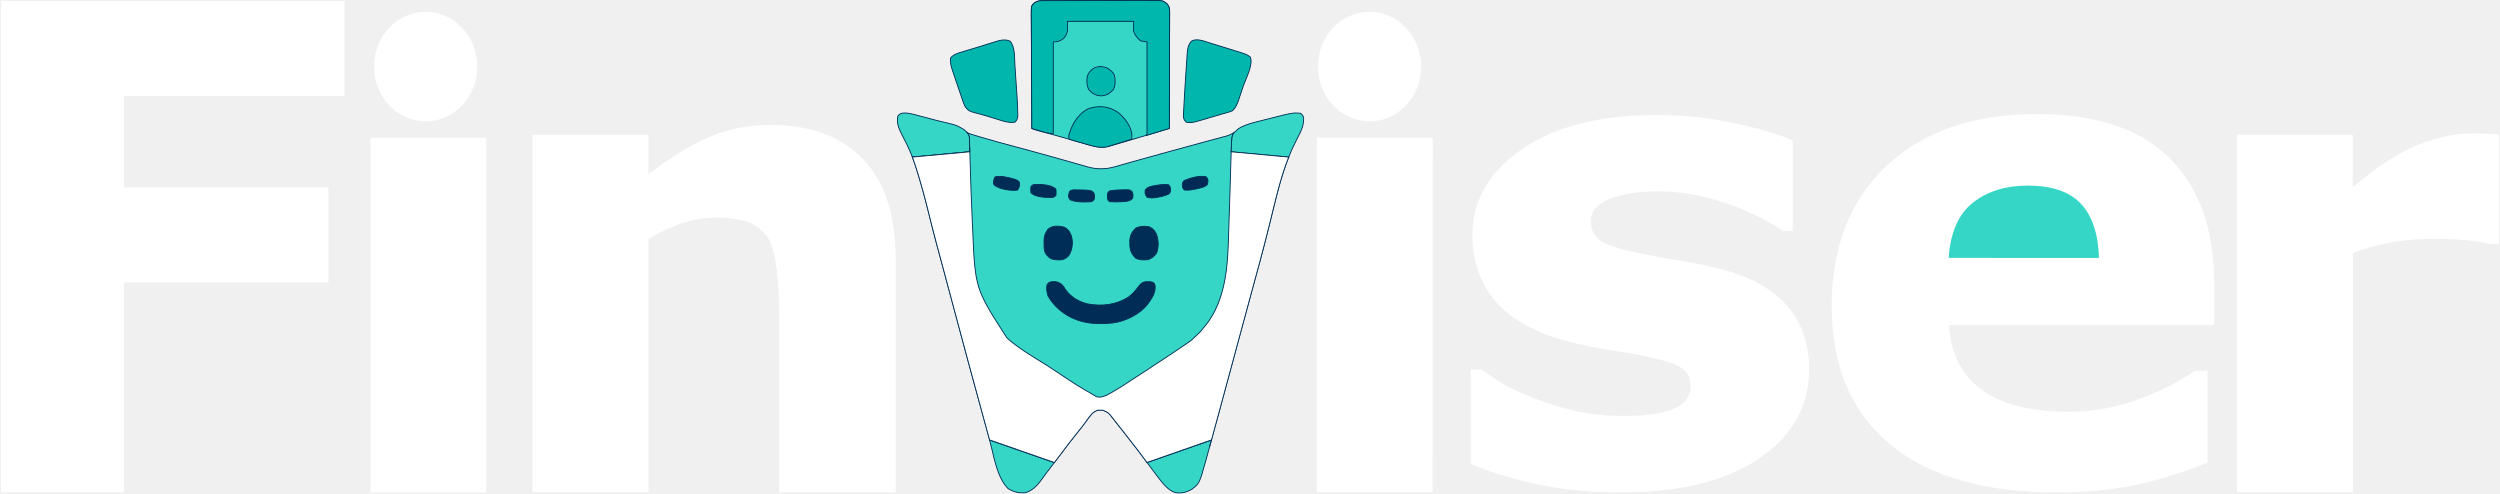
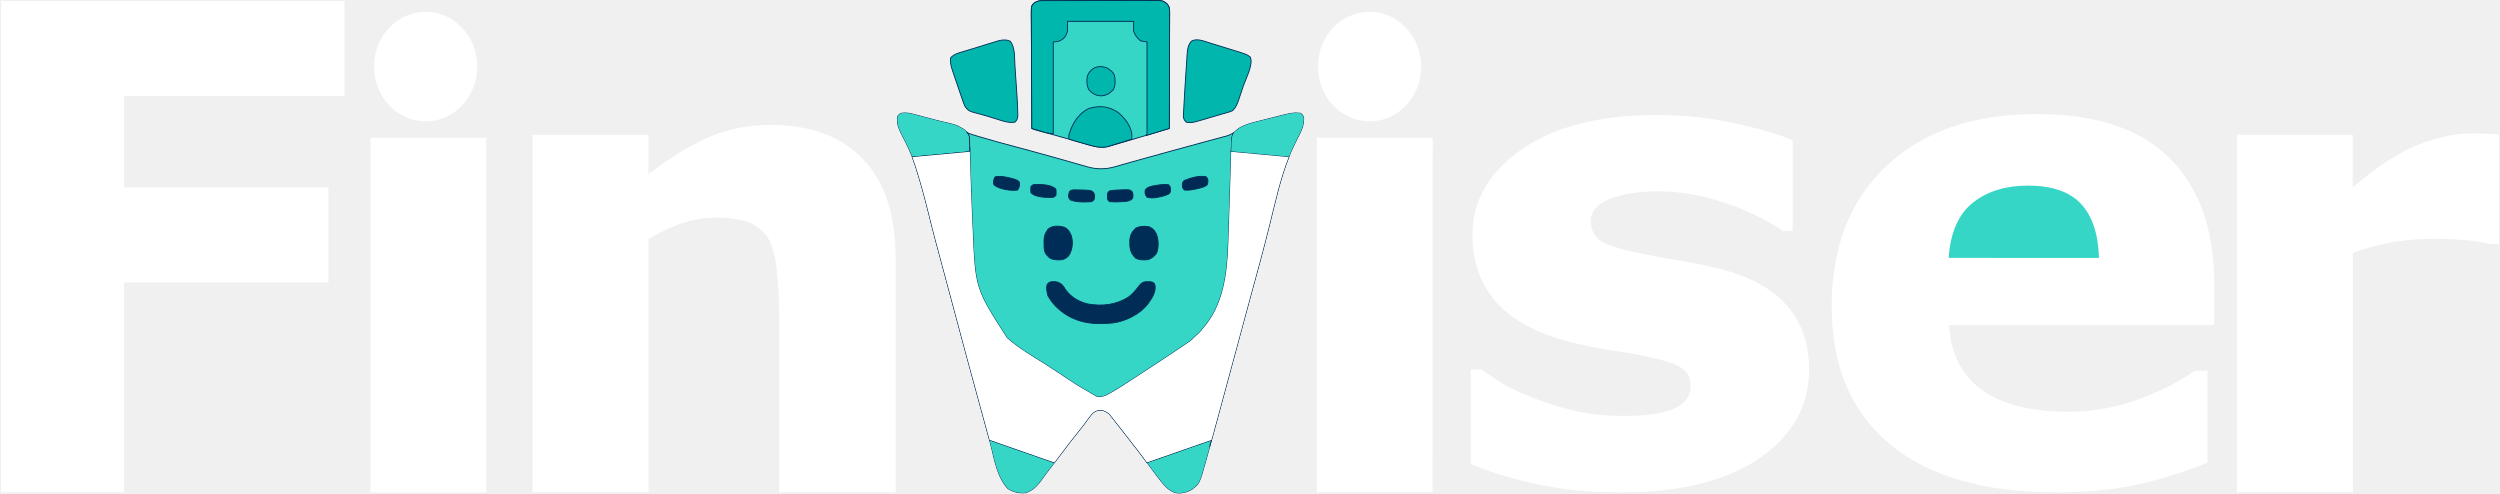
<svg xmlns="http://www.w3.org/2000/svg" role="img" aria-label="Finwiser" width="324.517mm" height="64.044mm" viewBox="0 0 324.517 64.044" version="1.1" id="svg1" xml:space="preserve">
  <g id="layer1" transform="translate(-44.70507,-20.58306)">
    <path style="font-weight:bold;font-size:85.121px;line-height:1.6;-inkscape-font-specification:'sans-serif Bold';text-align:center;text-anchor:middle;fill:#ffffff;fill-opacity:1;stroke:none" d="m 369.09,52.25 h -1.34 q -0.96,-0.33 -3.09,-0.5 -2.13,-0.17 -3.55,-0.17 -3.22,0 -5.68,0.41 -2.47,0.41 -5.31,1.41 V 84.49 H 335.07 V 38.07 h 15.04 v 6.82 q 4.97,-4.22 8.65,-5.58 3.68,-1.41 6.77,-1.41 0.79,0 1.8,0.04 1,0.04 1.76,0.12 z" id="logor" />
    <g id="logoe" transform="translate(-19.99447,-9.152622)" style="stroke:none;stroke-opacity:1">
      <path style="font-weight:bold;font-size:85.121px;line-height:1.6;-inkscape-font-specification:'sans-serif Bold';text-align:center;text-anchor:middle;fill:#ffffff;fill-opacity:1;stroke:none" d="m 352.12,71.94 h -34.43 q 0.33,5.46 4.18,8.35 3.89,2.89 11.41,2.89 4.76,0 9.23,-1.69 4.47,-1.69 7.06,-3.64 h 1.67 v 11.95 q -5.1,2.03 -9.61,2.94 -4.51,0.91 -9.99,0.91 -14.12,0 -21.65,-6.28 -7.52,-6.28 -7.52,-17.9 0,-11.49 7.1,-18.19 7.15,-6.74 19.56,-6.74 11.45,0 17.22,5.75 5.77,5.7 5.77,16.45 z" id="path8" />
      <path style="font-weight:bold;font-size:85.121px;line-height:1.6;-inkscape-font-specification:'sans-serif Bold';text-align:center;text-anchor:middle;fill:#35d6c6;fill-opacity:1;stroke:none" d="m 337.16,63.22 q -0.13,-4.67 -2.34,-7.03 -2.21,-2.36 -6.89,-2.36 -4.35,0 -7.15,2.23 -2.8,2.23 -3.13,7.15 z" id="path9" />
    </g>
    <path style="font-weight:bold;font-size:85.121px;line-height:1.6;-inkscape-font-specification:'sans-serif Bold';text-align:center;text-anchor:middle;fill:#ffffff;fill-opacity:1;stroke:none" d="m 279.54,68.5 q 0,7.19 -6.52,11.62 -6.52,4.38 -17.84,4.38 -6.27,0 -11.37,-1.16 -5.1,-1.16 -8.19,-2.56 v -12.24 h 1.38 q 1.13,0.79 2.59,1.74 1.5,0.91 4.22,1.98 2.34,0.95 5.31,1.65 2.97,0.66 6.35,0.66 4.43,0 6.56,-0.95 2.13,-0.99 2.13,-2.89 0,-1.69 -1.25,-2.44 -1.25,-0.79 -4.76,-1.49 -1.67,-0.37 -4.55,-0.79 -2.84,-0.45 -5.18,-1.07 -6.39,-1.65 -9.49,-5.13 -3.09,-3.51 -3.09,-8.72 0,-6.7 6.39,-11.12 6.44,-4.46 17.55,-4.46 5.27,0 10.07,1.07 4.85,1.03 7.56,2.23 V 50.55 h -1.3 q -3.34,-2.27 -7.65,-3.68 -4.26,-1.45 -8.65,-1.45 -3.64,0 -6.14,0.99 -2.47,0.99 -2.47,2.81 0,1.65 1.13,2.52 1.13,0.87 5.31,1.74 2.3,0.45 4.93,0.91 2.67,0.41 5.35,1.07 5.93,1.53 8.78,4.84 2.84,3.27 2.84,8.19 z" id="logos" />
    <path style="font-weight:bold;font-size:85.121px;line-height:1.6;-inkscape-font-specification:'sans-serif Bold';text-align:center;text-anchor:middle;fill:#ffffff;fill-opacity:1;stroke:none" d="M 160.97,84.49 H 145.85 V 61.47 q 0,-2.81 -0.29,-5.58 -0.29,-2.81 -1,-4.13 -0.84,-1.53 -2.47,-2.23 -1.59,-0.7 -4.47,-0.7 -2.05,0 -4.18,0.66 -2.09,0.66 -4.55,2.11 V 84.49 H 113.84 V 38.07 h 15.04 v 5.13 q 4.01,-3.1 7.69,-4.75 3.72,-1.65 8.23,-1.65 7.61,0 11.87,4.38 4.3,4.38 4.3,13.1 z" id="logon" />
    <path style="font-weight:bold;font-size:85.121px;line-height:1.6;-inkscape-font-specification:'sans-serif Bold';text-align:center;text-anchor:middle;fill:#ffffff;fill-opacity:1;stroke:none" d="M 89.42,33.05 H 60.8 V 44.92 H 87.33 V 57.25 H 60.8 V 84.49 H 44.84 v -63.77 h 44.58 z" id="logof" />
    <g id="logomasscot" transform="matrix(0.115886,0,0,0.115886,128.2338,-5.620602)" style="mix-blend-mode:normal;stroke:#002d56;stroke-width:1.001;stroke-dasharray:none;stroke-opacity:1">
-       <path id="lefthand" d="M -2.32,34.23 C 0.1,39.1 2.25,43.99 4.18,49 h 0.57 l 63.71,-5.89 -0.03,-4.81 -0.13,-5.32 0,-0.05 L 68,26 66.59,22.96 c -0.04,-0.07 -0.09,-0.13 -0.13,-0.2 l -0.9,-1.22 C 65.34,21.37 64.6,20.54 64.38,20.34 64.2,20.14 63.32,19.41 63.18,19.26 62.28,18.53 61.99,18.05 60.76,17.5 L 59.46,16.76 58.12,16 C 57.49,15.63 56.86,15.28 56.22,14.96 L 54.66,14.22 54.02,13.96 C 52.46,13.31 50.89,12.8 49.24,12.35 48.3,12.1 47.35,11.86 46.36,11.64 41.54,10.59 36.77,9.44 32.01,8.18 30.34,7.74 28.66,7.29 26.99,6.85 24.41,6.17 21.83,5.5 19.25,4.81 16.65,4.11 14.05,3.42 11.44,2.73 L 8.95,2.08 C 5.98,1.27 3.04,0.52 0,0 -1.42,-0.13 -2.73,-0.29 -3.96,-0.35 l -3.34,0.22 c -0.27,0.06 -0.54,0.13 -0.8,0.22 -0.07,0.02 -0.14,0.05 -0.21,0.07 -0.29,0.11 -0.57,0.22 -0.85,0.37 -0.02,0.01 -0.03,0.02 -0.05,0.03 -0.27,0.15 -0.54,0.31 -0.81,0.5 -0.05,0.03 -0.1,0.07 -0.14,0.1 -0.25,0.19 -0.51,0.4 -0.76,0.64 -0.32,0.3 -0.63,0.63 -0.94,1.01 -0.02,0.02 -0.04,0.04 -0.06,0.06 l -0.11,0.18 c -0.12,0.55 -0.18,1.08 -0.26,1.62 -0.06,0.38 -0.15,0.77 -0.18,1.15 -0.05,0.51 -0.04,1 -0.05,1.5 -0.01,0.4 -0.05,0.81 -0.04,1.2 0.01,0.36 0.07,0.72 0.1,1.08 0.04,0.51 0.06,1.02 0.14,1.53 0.05,0.35 0.14,0.68 0.21,1.02 0.1,0.5 0.18,1.01 0.31,1.51 0,0.01 0.01,0.02 0.01,0.04 0.42,1.65 1,3.28 1.69,4.9 0.7,1.66 1.5,3.31 2.36,5 1.54,2.93 3.04,5.86 4.51,8.83 z" transform="translate(297,353)" style="fill:#35d6c6;fill-opacity:1;stroke:#002d56;stroke-width:1.001;stroke-dasharray:none;stroke-opacity:1" />
-       <path id="leftleg" d="M 163.23,391.2 90.69,365.86 c 4.3,15.6 7.01,36.16 16.87,49.95 0.21,0.29 0.43,0.58 0.65,0.87 0.99,1.32 2.03,2.59 3.17,3.76 1.57,0.94 3.11,1.73 4.64,2.39 0.41,0.18 0.82,0.32 1.23,0.48 0.33,0.13 0.67,0.27 1,0.38 0.46,0.16 0.93,0.28 1.39,0.42 0.3,0.09 0.6,0.18 0.9,0.26 l 0.38,0.08 c 0.85,0.2 1.71,0.36 2.59,0.48 l 0.88,0.09 c 0.62,0.06 1.25,0.09 1.88,0.12 1.52,0.06 3.07,0.04 4.73,-0.13 3.73,-1.24 6.77,-3.03 9.45,-5.23 0.63,-0.52 1.21,-1.08 1.81,-1.64 0.38,-0.36 0.78,-0.71 1.15,-1.09 0.3,-0.31 0.58,-0.65 0.88,-0.98 1.74,-1.91 3.38,-3.97 5.01,-6.26 0.54,-0.76 1.08,-1.52 1.62,-2.27 l 1.89,-2.58 2.38,-3.16 c 0.84,-1.11 1.69,-2.21 2.53,-3.32 1.85,-2.41 3.66,-4.85 5.51,-7.27 z" transform="translate(297,353)" style="fill:#35d6c6;fill-opacity:1;stroke:#002d56;stroke-width:1.001;stroke-dasharray:none;stroke-opacity:1" />
-       <path id="rightleg" d="m 337.19,373.37 c 0.67,-2.49 1.35,-4.97 2.03,-7.46 l -72.22,25.23 c 3.54,4.81 7.08,9.63 10.73,14.36 l 1.84,2.38 c 1.29,1.68 2.56,3.36 3.87,4.97 0.48,0.6 1.01,1.14 1.51,1.72 1.51,1.77 3.04,3.51 4.76,5.01 0.4,0.35 0.83,0.66 1.25,0.99 0.38,0.3 0.74,0.62 1.14,0.9 0.38,0.27 0.79,0.5 1.18,0.75 0.47,0.3 0.92,0.62 1.41,0.89 0.38,0.21 0.81,0.38 1.21,0.58 0.55,0.27 1.09,0.56 1.67,0.79 0.49,0.19 1,0.36 1.52,0.51 0.13,0.02 0.24,0.04 0.36,0.06 0.4,0.05 0.8,0.08 1.19,0.12 0.15,-3.2e-4 0.3,-0.01 0.43,-0.02 0.24,0.04 0.5,0.08 0.76,0.11 0.18,0.01 0.36,0 0.54,0.01 0.84,0.02 1.67,5.2e-4 2.48,-0.06 0.26,-0.02 0.52,-0.04 0.78,-0.06 0.96,-0.1 1.91,-0.23 2.84,-0.44 0.01,0 0.02,0 0.04,-0.01 0.47,-0.11 0.88,-0.24 1.23,-0.38 0.39,-0.06 0.82,-0.18 1.27,-0.32 0.2,-0.07 0.4,-0.14 0.6,-0.21 0.55,-0.19 1.11,-0.42 1.66,-0.65 1.25,-0.52 2.51,-1.11 3.79,-1.81 2.17,-1.71 3.79,-3 5.13,-4.34 0.2,-0.2 0.39,-0.4 0.57,-0.6 0.12,-0.13 0.25,-0.27 0.37,-0.4 0.41,-0.47 0.79,-0.97 1.15,-1.5 0.09,-0.13 0.18,-0.27 0.26,-0.41 0.32,-0.5 0.63,-1.03 0.93,-1.61 0.04,-0.08 0.08,-0.14 0.12,-0.22 0.12,-0.24 0.25,-0.66 0.37,-0.92 0.77,-1.67 1.54,-3.81 2.39,-6.48 1.22,-3.83 2.54,-8.45 4.52,-15.64 0.49,-1.82 0.98,-3.64 1.48,-5.46 0.95,-3.44 1.89,-6.88 2.82,-10.33 0,-0.01 0.01,-0.02 0.01,-0.03 z" transform="translate(297,353)" style="fill:#35d6c6;fill-opacity:1;stroke:#002d56;stroke-width:1.001;stroke-dasharray:none;stroke-opacity:1" />
+       <path stroke="#35d6c6" stroke-width="1.8" stroke-linejoin="round" paint-order="stroke fill" id="lefthand" d="M -2.32,34.23 C 0.1,39.1 2.25,43.99 4.18,49 h 0.57 l 63.71,-5.89 -0.03,-4.81 -0.13,-5.32 0,-0.05 L 68,26 66.59,22.96 c -0.04,-0.07 -0.09,-0.13 -0.13,-0.2 l -0.9,-1.22 C 65.34,21.37 64.6,20.54 64.38,20.34 64.2,20.14 63.32,19.41 63.18,19.26 62.28,18.53 61.99,18.05 60.76,17.5 L 59.46,16.76 58.12,16 C 57.49,15.63 56.86,15.28 56.22,14.96 L 54.66,14.22 54.02,13.96 C 52.46,13.31 50.89,12.8 49.24,12.35 48.3,12.1 47.35,11.86 46.36,11.64 41.54,10.59 36.77,9.44 32.01,8.18 30.34,7.74 28.66,7.29 26.99,6.85 24.41,6.17 21.83,5.5 19.25,4.81 16.65,4.11 14.05,3.42 11.44,2.73 L 8.95,2.08 C 5.98,1.27 3.04,0.52 0,0 -1.42,-0.13 -2.73,-0.29 -3.96,-0.35 l -3.34,0.22 c -0.27,0.06 -0.54,0.13 -0.8,0.22 -0.07,0.02 -0.14,0.05 -0.21,0.07 -0.29,0.11 -0.57,0.22 -0.85,0.37 -0.02,0.01 -0.03,0.02 -0.05,0.03 -0.27,0.15 -0.54,0.31 -0.81,0.5 -0.05,0.03 -0.1,0.07 -0.14,0.1 -0.25,0.19 -0.51,0.4 -0.76,0.64 -0.32,0.3 -0.63,0.63 -0.94,1.01 -0.02,0.02 -0.04,0.04 -0.06,0.06 l -0.11,0.18 c -0.12,0.55 -0.18,1.08 -0.26,1.62 -0.06,0.38 -0.15,0.77 -0.18,1.15 -0.05,0.51 -0.04,1 -0.05,1.5 -0.01,0.4 -0.05,0.81 -0.04,1.2 0.01,0.36 0.07,0.72 0.1,1.08 0.04,0.51 0.06,1.02 0.14,1.53 0.05,0.35 0.14,0.68 0.21,1.02 0.1,0.5 0.18,1.01 0.31,1.51 0,0.01 0.01,0.02 0.01,0.04 0.42,1.65 1,3.28 1.69,4.9 0.7,1.66 1.5,3.31 2.36,5 1.54,2.93 3.04,5.86 4.51,8.83 z" transform="translate(297,353)" style="fill:#35d6c6;fill-opacity:1;stroke:#002d56;stroke-width:1.001;stroke-dasharray:none;stroke-opacity:1" />
+       <path stroke="#35d6c6" stroke-width="1.8" stroke-linejoin="round" paint-order="stroke fill" id="leftleg" d="M 163.23,391.2 90.69,365.86 c 4.3,15.6 7.01,36.16 16.87,49.95 0.21,0.29 0.43,0.58 0.65,0.87 0.99,1.32 2.03,2.59 3.17,3.76 1.57,0.94 3.11,1.73 4.64,2.39 0.41,0.18 0.82,0.32 1.23,0.48 0.33,0.13 0.67,0.27 1,0.38 0.46,0.16 0.93,0.28 1.39,0.42 0.3,0.09 0.6,0.18 0.9,0.26 l 0.38,0.08 c 0.85,0.2 1.71,0.36 2.59,0.48 l 0.88,0.09 c 0.62,0.06 1.25,0.09 1.88,0.12 1.52,0.06 3.07,0.04 4.73,-0.13 3.73,-1.24 6.77,-3.03 9.45,-5.23 0.63,-0.52 1.21,-1.08 1.81,-1.64 0.38,-0.36 0.78,-0.71 1.15,-1.09 0.3,-0.31 0.58,-0.65 0.88,-0.98 1.74,-1.91 3.38,-3.97 5.01,-6.26 0.54,-0.76 1.08,-1.52 1.62,-2.27 l 1.89,-2.58 2.38,-3.16 c 0.84,-1.11 1.69,-2.21 2.53,-3.32 1.85,-2.41 3.66,-4.85 5.51,-7.27 z" transform="translate(297,353)" style="fill:#35d6c6;fill-opacity:1;stroke:#002d56;stroke-width:1.001;stroke-dasharray:none;stroke-opacity:1" />
+       <path stroke="#35d6c6" stroke-width="1.8" stroke-linejoin="round" paint-order="stroke fill" id="rightleg" d="m 337.19,373.37 c 0.67,-2.49 1.35,-4.97 2.03,-7.46 l -72.22,25.23 c 3.54,4.81 7.08,9.63 10.73,14.36 l 1.84,2.38 c 1.29,1.68 2.56,3.36 3.87,4.97 0.48,0.6 1.01,1.14 1.51,1.72 1.51,1.77 3.04,3.51 4.76,5.01 0.4,0.35 0.83,0.66 1.25,0.99 0.38,0.3 0.74,0.62 1.14,0.9 0.38,0.27 0.79,0.5 1.18,0.75 0.47,0.3 0.92,0.62 1.41,0.89 0.38,0.21 0.81,0.38 1.21,0.58 0.55,0.27 1.09,0.56 1.67,0.79 0.49,0.19 1,0.36 1.52,0.51 0.13,0.02 0.24,0.04 0.36,0.06 0.4,0.05 0.8,0.08 1.19,0.12 0.15,-3.2e-4 0.3,-0.01 0.43,-0.02 0.24,0.04 0.5,0.08 0.76,0.11 0.18,0.01 0.36,0 0.54,0.01 0.84,0.02 1.67,5.2e-4 2.48,-0.06 0.26,-0.02 0.52,-0.04 0.78,-0.06 0.96,-0.1 1.91,-0.23 2.84,-0.44 0.01,0 0.02,0 0.04,-0.01 0.47,-0.11 0.88,-0.24 1.23,-0.38 0.39,-0.06 0.82,-0.18 1.27,-0.32 0.2,-0.07 0.4,-0.14 0.6,-0.21 0.55,-0.19 1.11,-0.42 1.66,-0.65 1.25,-0.52 2.51,-1.11 3.79,-1.81 2.17,-1.71 3.79,-3 5.13,-4.34 0.2,-0.2 0.39,-0.4 0.57,-0.6 0.12,-0.13 0.25,-0.27 0.37,-0.4 0.41,-0.47 0.79,-0.97 1.15,-1.5 0.09,-0.13 0.18,-0.27 0.26,-0.41 0.32,-0.5 0.63,-1.03 0.93,-1.61 0.04,-0.08 0.08,-0.14 0.12,-0.22 0.12,-0.24 0.25,-0.66 0.37,-0.92 0.77,-1.67 1.54,-3.81 2.39,-6.48 1.22,-3.83 2.54,-8.45 4.52,-15.64 0.49,-1.82 0.98,-3.64 1.48,-5.46 0.95,-3.44 1.89,-6.88 2.82,-10.33 0,-0.01 0.01,-0.02 0.01,-0.03 z" transform="translate(297,353)" style="fill:#35d6c6;fill-opacity:1;stroke:#002d56;stroke-width:1.001;stroke-dasharray:none;stroke-opacity:1" />
      <path id="Pocket" d="M 425.75,49 H 425 l -63.71,-5.89 0.26,-5.2 0.04,-4.98 0.67,-6.03 c 0.03,-0.15 0.05,-0.31 0.08,-0.46 l 1.15,-3.22 0,0 c 0,0 0,-0.01 0.01,-0.01 v 0 l 0,0 1.25,-1.9 c -2.69,1.97 -5.46,3.27 -9.3,4.34 L 352.56,26.38 c -2.15,0.59 -4.31,1.17 -6.46,1.76 -3.6,0.95 -7.2,1.9 -10.79,2.88 -6.04,1.66 -12.09,3.32 -18.14,4.96 -7.69,2.08 -15.37,4.18 -23.05,6.3 -3.3,0.91 -6.6,1.82 -9.91,2.73 -8.03,2.2 -16.05,4.39 -24.06,6.67 -3.99,1.14 -7.99,2.26 -11.98,3.38 -1.95,0.55 -3.9,1.09 -5.85,1.64 -2.75,0.79 -5.5,1.59 -8.25,2.36 l -2.57,0.72 c -10.59,3.14 -20.64,3.16 -31.3,0.21 l -3.07,-0.91 c -3.51,-0.99 -7.01,-1.98 -10.52,-2.99 -3.15,-0.91 -6.3,-1.81 -9.46,-2.7 -1.3,-0.37 -2.6,-0.73 -3.91,-1.1 l -1.98,-0.56 c -2,-0.56 -4,-1.13 -6.01,-1.7 -9.42,-2.67 -18.85,-5.29 -28.3,-7.83 L 134.98,41.66 C 129.82,40.27 124.66,38.88 119.5,37.5 106.62,34.06 93.76,30.59 80.98,26.78 L 77.47,25.72 74.11,24.73 71.01,23.78 c -2.45,-0.74 -4.18,-1.26 -6.04,-2.74 l 1.48,1.73 c 0.04,0.07 0.09,0.13 0.13,0.2 L 68,26 l 0.29,6.93 0,0.05 0.13,5.32 0.03,4.81 L 4.75,49 H 4.18 c 1.05,2.73 2.04,5.5 2.96,8.32 L 8,60 c 5.54,17.13 10.21,34.41 14.51,51.89 2.82,11.45 5.71,22.88 8.78,34.27 l 0.65,2.41 c 0.93,3.44 1.86,6.89 2.79,10.33 2.29,8.47 4.57,16.95 6.83,25.44 15.61,58.48 31.28,116.94 47.4,175.28 0.58,2.08 1.15,4.17 1.73,6.25 l 72.54,25.34 c 3.19,-4.2 6.4,-8.38 9.55,-12.61 4.29,-5.76 8.64,-11.44 13.15,-17.03 2.63,-3.24 5.24,-6.49 7.77,-9.81 l 1.76,-2.33 c 1.16,-1.54 2.31,-3.07 3.47,-4.61 3.66,-4.94 7.18,-11.05 13.6,-12.31 l 2.53,0.06 2.54,0 c 6.44,2.9 6.44,2.9 10.87,8.72 l 1.66,2.08 c 4.47,5.56 8.89,11.17 13.21,16.84 2.05,2.7 4.12,5.38 6.23,8.03 4.6,5.79 9.11,11.63 13.48,17.59 1.3,1.78 2.64,3.52 3.94,5.3 l 72.22,-25.23 c -0.68,2.48 -1.35,4.97 -2.03,7.46 0.8,-2.95 1.61,-5.91 2.41,-8.86 2.91,-10.63 5.8,-21.26 8.69,-31.89 0.47,-1.75 0.95,-3.49 1.42,-5.24 5.62,-20.7 11.22,-41.39 16.81,-62.1 4.08,-15.11 8.17,-30.22 12.27,-45.32 1,-3.7 2.01,-7.41 3.01,-11.11 2.52,-9.32 5.04,-18.63 7.59,-27.94 1.03,-3.75 2.06,-7.51 3.08,-11.27 L 393.06,167.5 c 3.68,-13.48 7.1,-27.01 10.52,-40.56 C 410.1,101.04 415.76,74.01 425.75,49 Z" transform="translate(297,353)" style="fill:#35d6c6;fill-opacity:1;stroke:#002d56;stroke-width:1.001;stroke-dasharray:none;stroke-opacity:1" />
-       <path id="righthand" d="m 439,0 -5.42,-0.36 c -0.64,0.02 -1.28,0.05 -1.91,0.1 -1.6,0.13 -3.2,0.36 -4.79,0.66 -2.05,0.38 -4.09,0.84 -6.08,1.33 L 417.88,2.48 c -2.11,0.53 -4.22,1.06 -6.33,1.59 -3.28,0.84 -6.55,1.68 -9.83,2.5 -2.16,0.54 -4.32,1.08 -6.47,1.62 L 392.12,8.98 c -7.73,1.93 -15.36,3.82 -22.02,7.91 l -1.25,0.89 c -1.43,1.38 -2.76,2.54 -4.11,3.53 l -1.25,1.9 0,0 v 0 c 0,0 0,0.01 -0.01,0.01 l 0,0 -1.15,3.22 c -0.04,0.15 -0.05,0.31 -0.08,0.46 l -0.67,6.03 -0.04,4.98 -0.26,5.2 L 425,49 h 0.75 c 1.78,-4.45 3.69,-8.83 5.77,-13.14 l 1.65,-3.32 c 0.37,-0.74 0.74,-1.47 1.1,-2.21 l 0.15,-0.31 0.35,-0.69 c 0.58,-1.15 1.15,-2.31 1.73,-3.46 0.88,-1.66 1.67,-3.22 2.38,-4.76 0.23,-0.49 0.39,-0.97 0.6,-1.45 0.48,-1.13 0.95,-2.25 1.33,-3.38 0.14,-0.41 0.26,-0.82 0.38,-1.24 0.11,-0.38 0.23,-0.76 0.32,-1.15 0.14,-0.54 0.24,-1.09 0.35,-1.64 0.07,-0.35 0.15,-0.69 0.2,-1.04 0.11,-0.66 0.17,-1.34 0.24,-2.02 0.03,-0.28 0.07,-0.55 0.09,-0.83 0.07,-0.99 0.1,-2.01 0.08,-3.08 0,-0.01 0,-0.02 -0.01,-0.03 l -0.55,-1.89 c -0.01,-0.02 -0.02,-0.05 -0.03,-0.07 l -0.89,-1.47 c -0.01,-0.01 -0.01,-0.02 -0.02,-0.03 z" transform="translate(297,353)" style="fill:#35d6c6;fill-opacity:1;stroke:#002d56;stroke-width:1.001;stroke-dasharray:none;stroke-opacity:1" />
-       <path id="Wbody" data-role="body" d="m 68.43,38.3 0.03,4.81 L 4.75,49 H 4.18 c 1.05,2.73 2.04,5.5 2.96,8.32 L 8,60 c 5.54,17.13 10.21,34.41 14.51,51.89 2.82,11.45 5.71,22.88 8.78,34.27 l 0.65,2.41 c 0.93,3.44 1.86,6.89 2.79,10.33 2.29,8.47 4.57,16.95 6.83,25.44 15.61,58.48 31.28,116.94 47.4,175.28 0.58,2.08 1.15,4.17 1.73,6.25 l 72.58,25.35 c 3.19,-4.19 6.37,-8.4 9.52,-12.62 4.29,-5.76 8.64,-11.44 13.15,-17.03 2.63,-3.24 5.24,-6.49 7.77,-9.81 l 1.76,-2.33 c 1.16,-1.54 2.31,-3.07 3.47,-4.61 3.66,-4.94 7.18,-11.05 13.6,-12.31 l 2.53,0.06 2.54,0 c 6.44,2.9 6.44,2.9 10.87,8.72 l 1.66,2.08 c 4.47,5.56 8.89,11.17 13.21,16.84 2.05,2.7 4.12,5.38 6.23,8.03 4.6,5.79 9.11,11.63 13.48,17.59 1.3,1.77 2.6,3.54 3.9,5.31 l 72.27,-25.24 c 0.13,-0.47 0.26,-0.94 0.38,-1.41 2.91,-10.63 5.8,-21.26 8.69,-31.89 0.47,-1.75 0.95,-3.49 1.42,-5.24 5.62,-20.7 11.22,-41.39 16.81,-62.1 4.08,-15.11 8.17,-30.22 12.27,-45.32 1,-3.7 2.01,-7.41 3.01,-11.11 2.52,-9.32 5.04,-18.63 7.59,-27.94 1.03,-3.75 2.06,-7.51 3.08,-11.27 L 393.06,167.5 c 3.68,-13.48 7.1,-27.01 10.52,-40.56 C 410.1,101.04 415.76,74.01 425.75,49 H 425 l -63.71,-5.89 c -0.05,1.89 -0.1,3.79 -0.16,5.68 -0.12,4.01 -0.25,8.02 -0.36,12.03 -0.18,6.34 -0.36,12.68 -0.56,19.02 -0.07,2.11 -0.13,4.22 -0.2,6.33 l -0.1,3.15 c -0.13,4.16 -0.26,8.33 -0.39,12.49 -0.4,13.26 -0.8,26.52 -1.3,39.78 -0.08,1.95 -0.15,3.89 -0.22,5.84 -1.09,32.72 -5.66,68.38 -28.44,93.75 -2.71,4.09 -6.34,6.74 -9.81,10.05 -2.65,2.8 -2.65,2.8 -5.62,4.91 l -3.12,2.12 c -1.75,1.19 -3.5,2.38 -5.25,3.56 L 304,263 c -3.78,2.55 -7.57,5.1 -11.38,7.63 l -1.69,1.12 c -8.82,5.88 -17.67,11.72 -26.57,17.48 -3.41,2.2 -6.82,4.41 -10.21,6.65 -10.48,6.95 -20.92,13.82 -32,19.8 -4.03,1.68 -7.97,3.1 -12.23,1.58 L 208,316 c -20.59,-11.96 -20.59,-11.96 -40.37,-25.25 -4.44,-2.98 -8.9,-5.93 -13.43,-8.77 -14.92,-9.38 -30.8,-18.48 -44,-30.23 C 74.45,196.34 74.45,196.34 71.68,128.97 c -0.09,-1.97 -0.18,-3.94 -0.28,-5.91 -1.15,-24.21 -2,-48.42 -2.65,-72.65 -0.06,-2.09 -0.11,-4.18 -0.17,-6.28 -0.05,-1.95 -0.11,-3.89 -0.16,-5.84 z" style="fill:#ffffff;fill-opacity:1;stroke:#002d56;stroke-width:1.001;stroke-dasharray:none;stroke-opacity:1" transform="translate(297,353)" />
+       <path stroke="#35d6c6" stroke-width="1.8" stroke-linejoin="round" paint-order="stroke fill" id="righthand" d="m 439,0 -5.42,-0.36 c -0.64,0.02 -1.28,0.05 -1.91,0.1 -1.6,0.13 -3.2,0.36 -4.79,0.66 -2.05,0.38 -4.09,0.84 -6.08,1.33 L 417.88,2.48 c -2.11,0.53 -4.22,1.06 -6.33,1.59 -3.28,0.84 -6.55,1.68 -9.83,2.5 -2.16,0.54 -4.32,1.08 -6.47,1.62 L 392.12,8.98 c -7.73,1.93 -15.36,3.82 -22.02,7.91 l -1.25,0.89 c -1.43,1.38 -2.76,2.54 -4.11,3.53 l -1.25,1.9 0,0 v 0 c 0,0 0,0.01 -0.01,0.01 l 0,0 -1.15,3.22 c -0.04,0.15 -0.05,0.31 -0.08,0.46 l -0.67,6.03 -0.04,4.98 -0.26,5.2 L 425,49 h 0.75 c 1.78,-4.45 3.69,-8.83 5.77,-13.14 l 1.65,-3.32 c 0.37,-0.74 0.74,-1.47 1.1,-2.21 l 0.15,-0.31 0.35,-0.69 c 0.58,-1.15 1.15,-2.31 1.73,-3.46 0.88,-1.66 1.67,-3.22 2.38,-4.76 0.23,-0.49 0.39,-0.97 0.6,-1.45 0.48,-1.13 0.95,-2.25 1.33,-3.38 0.14,-0.41 0.26,-0.82 0.38,-1.24 0.11,-0.38 0.23,-0.76 0.32,-1.15 0.14,-0.54 0.24,-1.09 0.35,-1.64 0.07,-0.35 0.15,-0.69 0.2,-1.04 0.11,-0.66 0.17,-1.34 0.24,-2.02 0.03,-0.28 0.07,-0.55 0.09,-0.83 0.07,-0.99 0.1,-2.01 0.08,-3.08 0,-0.01 0,-0.02 -0.01,-0.03 l -0.55,-1.89 c -0.01,-0.02 -0.02,-0.05 -0.03,-0.07 l -0.89,-1.47 c -0.01,-0.01 -0.01,-0.02 -0.02,-0.03 z" transform="translate(297,353)" style="fill:#35d6c6;fill-opacity:1;stroke:#002d56;stroke-width:1.001;stroke-dasharray:none;stroke-opacity:1" />
+       <path stroke="#35d6c6" stroke-width="1.8" stroke-linejoin="round" paint-order="stroke fill" id="Wbody" data-role="body" d="m 68.43,38.3 0.03,4.81 L 4.75,49 H 4.18 c 1.05,2.73 2.04,5.5 2.96,8.32 L 8,60 c 5.54,17.13 10.21,34.41 14.51,51.89 2.82,11.45 5.71,22.88 8.78,34.27 l 0.65,2.41 c 0.93,3.44 1.86,6.89 2.79,10.33 2.29,8.47 4.57,16.95 6.83,25.44 15.61,58.48 31.28,116.94 47.4,175.28 0.58,2.08 1.15,4.17 1.73,6.25 l 72.58,25.35 c 3.19,-4.19 6.37,-8.4 9.52,-12.62 4.29,-5.76 8.64,-11.44 13.15,-17.03 2.63,-3.24 5.24,-6.49 7.77,-9.81 l 1.76,-2.33 c 1.16,-1.54 2.31,-3.07 3.47,-4.61 3.66,-4.94 7.18,-11.05 13.6,-12.31 l 2.53,0.06 2.54,0 c 6.44,2.9 6.44,2.9 10.87,8.72 l 1.66,2.08 c 4.47,5.56 8.89,11.17 13.21,16.84 2.05,2.7 4.12,5.38 6.23,8.03 4.6,5.79 9.11,11.63 13.48,17.59 1.3,1.77 2.6,3.54 3.9,5.31 l 72.27,-25.24 c 0.13,-0.47 0.26,-0.94 0.38,-1.41 2.91,-10.63 5.8,-21.26 8.69,-31.89 0.47,-1.75 0.95,-3.49 1.42,-5.24 5.62,-20.7 11.22,-41.39 16.81,-62.1 4.08,-15.11 8.17,-30.22 12.27,-45.32 1,-3.7 2.01,-7.41 3.01,-11.11 2.52,-9.32 5.04,-18.63 7.59,-27.94 1.03,-3.75 2.06,-7.51 3.08,-11.27 L 393.06,167.5 c 3.68,-13.48 7.1,-27.01 10.52,-40.56 C 410.1,101.04 415.76,74.01 425.75,49 H 425 l -63.71,-5.89 c -0.05,1.89 -0.1,3.79 -0.16,5.68 -0.12,4.01 -0.25,8.02 -0.36,12.03 -0.18,6.34 -0.36,12.68 -0.56,19.02 -0.07,2.11 -0.13,4.22 -0.2,6.33 l -0.1,3.15 c -0.13,4.16 -0.26,8.33 -0.39,12.49 -0.4,13.26 -0.8,26.52 -1.3,39.78 -0.08,1.95 -0.15,3.89 -0.22,5.84 -1.09,32.72 -5.66,68.38 -28.44,93.75 -2.71,4.09 -6.34,6.74 -9.81,10.05 -2.65,2.8 -2.65,2.8 -5.62,4.91 l -3.12,2.12 c -1.75,1.19 -3.5,2.38 -5.25,3.56 L 304,263 c -3.78,2.55 -7.57,5.1 -11.38,7.63 l -1.69,1.12 c -8.82,5.88 -17.67,11.72 -26.57,17.48 -3.41,2.2 -6.82,4.41 -10.21,6.65 -10.48,6.95 -20.92,13.82 -32,19.8 -4.03,1.68 -7.97,3.1 -12.23,1.58 L 208,316 c -20.59,-11.96 -20.59,-11.96 -40.37,-25.25 -4.44,-2.98 -8.9,-5.93 -13.43,-8.77 -14.92,-9.38 -30.8,-18.48 -44,-30.23 C 74.45,196.34 74.45,196.34 71.68,128.97 c -0.09,-1.97 -0.18,-3.94 -0.28,-5.91 -1.15,-24.21 -2,-48.42 -2.65,-72.65 -0.06,-2.09 -0.11,-4.18 -0.17,-6.28 -0.05,-1.95 -0.11,-3.89 -0.16,-5.84 z" style="fill:#ffffff;fill-opacity:1;stroke:#002d56;stroke-width:1.001;stroke-dasharray:none;stroke-opacity:1" transform="translate(297,353)" />
      <path d="m 0,0 c 5.56,6.83 4.71,18.72 5.26,27.18 0.09,1.26 0.17,2.52 0.26,3.82 0.18,2.65 0.36,5.31 0.53,7.96 0.22,3.36 0.45,6.72 0.68,10.07 0.22,3.26 0.44,6.51 0.66,9.77 0.08,1.18 0.16,2.37 0.25,3.59 0.38,5.97 0.66,11.94 0.8,17.92 0.03,1.13 0.06,2.26 0.08,3.42 C 8.15,87.03 7.57,88.39 5.19,90.69 -2.15,91.73 -8.8,89.18 -15.75,87 c -2.41,-0.74 -4.81,-1.48 -7.22,-2.22 -1.17,-0.36 -2.33,-0.72 -3.54,-1.09 -2.89,-0.87 -5.79,-1.69 -8.71,-2.47 -0.78,-0.21 -1.56,-0.42 -2.36,-0.64 -1.4,-0.37 -2.8,-0.74 -4.21,-1.08 -4.63,-1.27 -6.39,-2.85 -9.03,-6.81 -1.5,-3.44 -2.7,-6.97 -3.89,-10.52 -0.35,-1.02 -0.7,-2.04 -1.06,-3.09 -0.73,-2.15 -1.46,-4.31 -2.19,-6.46 -1.11,-3.29 -2.24,-6.57 -3.37,-9.85 -0.71,-2.1 -1.42,-4.19 -2.13,-6.29 -0.34,-0.98 -0.67,-1.95 -1.02,-2.96 -1.7,-5.12 -2.94,-9.42 -2.34,-14.83 3.75,-4.39 9.08,-5.59 14.44,-7.19 1.41,-0.43 1.41,-0.43 2.84,-0.87 2.08,-0.64 4.17,-1.27 6.25,-1.89 3.11,-0.94 6.22,-1.9 9.32,-2.87 2.69,-0.84 5.39,-1.67 8.09,-2.5 1.32,-0.41 2.64,-0.82 3.96,-1.23 1.87,-0.58 3.75,-1.15 5.62,-1.72 1.08,-0.33 2.16,-0.66 3.27,-1.01 C -8.35,-1.64 -4.38,-2.05 0,0 Z" fill="#01b7ad" transform="translate(410.8125,272.3125)" id="leftnote" style="stroke:#002d56;stroke-width:1.001;stroke-dasharray:none;stroke-opacity:1" />
      <path d="M 0,0 C 0.99,0.3 1.98,0.61 3.01,0.92 5.1,1.56 7.19,2.21 9.28,2.86 12.46,3.85 15.64,4.83 18.82,5.8 20.86,6.43 22.9,7.06 24.94,7.69 c 0.94,0.29 1.89,0.58 2.86,0.88 14.44,4.5 14.44,4.5 18.43,7.47 3.62,8.28 -4.84,23.72 -7.68,32.07 -0.95,2.81 -1.89,5.63 -2.83,8.45 -0.61,1.8 -1.22,3.6 -1.83,5.41 -0.28,0.84 -0.55,1.67 -0.84,2.53 -1.56,4.52 -3.1,8.05 -6.51,11.54 -2.91,1.3 -2.91,1.3 -6.5,2.31 -0.67,0.19 -1.33,0.38 -2.02,0.58 -1.56,0.45 -3.12,0.88 -4.68,1.32 -3.28,0.92 -6.54,1.9 -9.8,2.88 -2.5,0.74 -5,1.48 -7.5,2.22 -1.81,0.54 -1.81,0.54 -3.65,1.1 -11.89,3.45 -11.89,3.45 -17.85,2.59 -2.09,-2.11 -2.93,-3.41 -3.28,-6.38 0.05,-0.89 0.09,-1.77 0.14,-2.68 0.05,-1.01 0.09,-2.02 0.14,-3.07 0.07,-1.1 0.13,-2.19 0.2,-3.32 0.06,-1.15 0.11,-2.3 0.17,-3.48 0.19,-3.69 0.41,-7.38 0.63,-11.07 0.07,-1.19 0.13,-2.38 0.2,-3.61 0.4,-7.18 0.86,-14.35 1.36,-21.52 0.17,-2.45 0.33,-4.9 0.48,-7.35 0.22,-3.61 0.47,-7.21 0.73,-10.82 0.06,-1.09 0.13,-2.18 0.19,-3.3 0.45,-5.96 1.04,-9.85 5.04,-14.4 C -13.33,-5.02 -6.06,-1.9 0,0 Z" fill="#01b7ad" id="rightnote" transform="translate(633.4648,273.957)" style="stroke:#002d56;stroke-width:1.001;stroke-dasharray:none;stroke-opacity:1" />
      <path d="M 0,0 C 0.75,-0.01 1.5,-0.02 2.27,-0.02 6.31,0.66 8.85,2.34 11.29,5.61 12.05,6.85 12.05,6.85 12.81,8.12 18.81,16.96 27.96,22.47 38.34,24.98 54.48,27.8 70.02,26.04 83.94,17.25 88.66,13.72 92.16,9.41 95.71,4.73 97.9,2.04 99.49,0.52 103,0.07 104.3,0.07 104.3,0.07 105.62,0.06 106.49,0.05 107.36,0.03 108.25,0.01 110.62,0.38 110.62,0.38 112.43,1.61 c 2.02,2.99 1.36,5.55 0.89,9.01 -1.24,4.87 -3.8,8.71 -6.7,12.76 -0.46,0.64 -0.91,1.28 -1.38,1.94 C 96.49,36.49 80.76,44.25 66.85,46.16 51.61,47.66 36.78,47.63 22.62,41.38 21.62,40.93 20.61,40.48 19.57,40.02 9.15,34.85 -0.57,26.22 -6.25,16 -7.56,11.78 -8.24,7.76 -7.38,3.38 -5.25,0.41 -3.57,-0.04 0,0 Z" fill="#002c56" transform="translate(459.375,541.625)" id="smile" style="stroke:#002d56;stroke-width:1.001;stroke-dasharray:none;stroke-opacity:1" />
      <path d="M 0,0 C 4.53,2.13 6.51,5.37 8.21,9.86 10.12,17.24 9.45,23.81 6.02,30.6 c -2.18,3.45 -4.36,4.55 -8.14,5.81 -4.93,0.4 -9.63,0.55 -14,-2 -4.32,-3.83 -5.87,-5.94 -6.24,-11.77 -0.03,-1.49 -0.06,-2.99 -0.07,-4.48 -0.03,-0.74 -0.06,-1.48 -0.09,-2.24 -0.06,-5.66 1.2,-8.84 4.4,-13.51 C -13.37,-2.05 -6,-1.65 0,0 Z" fill="#002d57" transform="translate(471.1289,480.5859)" id="lefteye" style="stroke:#002d56;stroke-width:1.001;stroke-dasharray:none;stroke-opacity:1" />
      <path d="m 0,0 c 4.27,1.79 6.25,3.94 8.38,7.94 2.74,6.92 2.78,14.61 0.44,21.62 C 6.05,33.28 3.4,35.53 -1,37 -5.89,37.39 -10.71,37.62 -15,35 -21.12,28.6 -21.36,23.88 -21.28,15.27 -20.77,9.24 -18.72,5.67 -14.44,1.5 -9.54,-0.64 -5.26,-0.74 0,0 Z" fill="#002d56" transform="translate(566,480)" id="righteye" style="stroke:#002d56;stroke-width:1.001;stroke-dasharray:none;stroke-opacity:1" />
      <g id="CentreNote" style="stroke:#002d56;stroke-width:1.001;stroke-dasharray:none;stroke-opacity:1">
        <path d="m 0,0 c 1.16,-0.01 2.31,-0.01 3.5,-0.02 1.27,0 2.55,0 3.86,0 1.35,0 2.7,-0.01 4.05,-0.02 3.67,-0.01 7.35,-0.02 11.02,-0.02 2.3,0 4.59,-0.01 6.89,-0.01 7.18,-0.01 14.36,-0.02 21.54,-0.03 8.29,0 16.58,-0.02 24.87,-0.05 6.41,-0.02 12.81,-0.03 19.22,-0.03 3.83,0 7.65,-0.01 11.48,-0.02 3.6,-0.02 7.2,-0.02 10.8,-0.01 1.95,0 3.9,-0.01 5.84,-0.03 10.94,0.05 10.94,0.05 15.48,3.38 2.96,3.2 3.37,5.33 3.36,9.64 0.01,1.72 0.01,1.72 0.01,3.48 -0.01,1.26 -0.02,2.51 -0.03,3.81 -8.5e-4,1.34 -3.7e-4,2.68 0,4.02 8.6e-4,3.64 -0.02,7.27 -0.04,10.91 -0.02,3.8 -0.02,7.6 -0.02,11.4 -0.01,7.2 -0.03,14.39 -0.06,21.59 -0.03,8.19 -0.05,16.39 -0.07,24.58 -0.03,16.85 -0.08,33.71 -0.15,50.56 -4.06,1.22 -8.11,2.44 -12.17,3.65 -1.37,0.41 -2.75,0.83 -4.12,1.24 -11.15,3.35 -22.3,6.68 -33.48,9.92 -1.78,0.52 -3.56,1.04 -5.33,1.56 -2.66,0.78 -5.32,1.56 -7.99,2.32 -1.17,0.35 -1.17,0.35 -2.37,0.71 -8.56,2.43 -15.31,1.72 -23.71,-0.75 -1.3,-0.37 -1.3,-0.37 -2.62,-0.74 -2.8,-0.8 -5.6,-1.6 -8.4,-2.41 -1.93,-0.55 -3.86,-1.1 -5.79,-1.65 -3.86,-1.1 -7.71,-2.2 -11.57,-3.3 -4.88,-1.39 -9.77,-2.76 -14.67,-4.1 -0.68,-0.19 -1.37,-0.37 -2.07,-0.57 -3.14,-0.86 -6.27,-1.71 -9.41,-2.57 -1.62,-0.44 -1.62,-0.44 -3.28,-0.9 -1.4,-0.38 -1.4,-0.38 -2.82,-0.77 -2.21,-0.66 -2.21,-0.66 -4.21,-1.66 -0.12,-17.78 -0.2,-35.55 -0.26,-53.33 -0.03,-8.25 -0.06,-16.51 -0.12,-24.76 -0.05,-7.19 -0.08,-14.39 -0.09,-21.58 -0.01,-3.81 -0.02,-7.62 -0.06,-11.43 -0.03,-3.59 -0.04,-7.17 -0.04,-10.76 0,-1.94 -0.03,-3.88 -0.06,-5.83 0.06,-9.5 0.06,-9.5 3.03,-12.58 C -6.3,0.37 -4.47,0.01 0,0 Z" fill="#35d6c6" id="path4" style="stroke:#002d56;stroke-width:1.001;stroke-dasharray:none;stroke-opacity:1" transform="translate(447.4391,226.8596)" />
        <path d="m 447.44,226.86 3.5,-0.02 3.86,0 c 1.35,-0.01 2.7,-0.01 4.05,-0.01 3.67,-0.01 7.35,-0.02 11.02,-0.02 2.3,0 4.59,-0.01 6.89,-0.01 7.18,-0.01 14.36,-0.02 21.54,-0.03 8.29,0 16.58,-0.02 24.87,-0.05 6.41,-0.02 12.81,-0.03 19.22,-0.03 3.83,0 7.65,-0.01 11.48,-0.02 3.6,-0.02 7.2,-0.02 10.8,-0.01 1.95,10e-4 3.9,-0.01 5.84,-0.03 10.94,0.05 10.94,0.05 15.48,3.38 2.96,3.2 3.37,5.33 3.36,9.64 l 0.01,3.48 -0.03,3.81 c -8.5e-4,1.34 -3.7e-4,2.68 10e-4,4.02 8.6e-4,3.64 -0.02,7.27 -0.04,10.91 -0.02,3.8 -0.02,7.6 -0.02,11.4 -0.01,7.2 -0.03,14.39 -0.06,21.59 -0.03,8.19 -0.05,16.39 -0.07,24.58 -0.03,16.85 -0.08,33.71 -0.15,50.56 -3.77,1.17 -7.54,2.33 -11.32,3.47 -1.91,0.58 -3.82,1.18 -5.73,1.77 l -3.65,1.1 -3.36,1.03 C 562.09,377.98 563.49,377.3 564,376 v 0 -103 l -7,-1 c -3.91,-3.11 -6.34,-6.29 -8,-11 v -11 h -74 v 11 c -1.78,5.28 -3.08,7.87 -8,10.5 -3.06,1.39 -4.45,1.5 -8,1.5 v 103 c -7.88,-1.12 -7.88,-1.12 -11.4,-2.19 l -2.26,-0.67 -2.28,-0.7 -2.36,-0.71 c -1.9,-0.57 -3.8,-1.15 -5.7,-1.73 -0.12,-17.78 -0.2,-35.55 -0.26,-53.33 -0.03,-8.25 -0.06,-16.51 -0.12,-24.76 -0.05,-7.19 -0.08,-14.39 -0.09,-21.58 -0.01,-3.81 -0.02,-7.62 -0.06,-11.43 -0.03,-3.59 -0.04,-7.17 -0.04,-10.76 0,-1.94 -0.03,-3.88 -0.06,-5.83 0.06,-9.5 0.06,-9.5 3.03,-12.58 3.73,-2.51 5.56,-2.87 10.03,-2.88 z" fill="#00b7ad" id="path5-5" style="stroke:#002d56;stroke-width:1.001;stroke-dasharray:none;stroke-opacity:1" />
        <path d="m 0,0 c 7.09,5.99 13.44,14.22 14.94,23.56 0.02,2 0.02,4 0,6 -4.25,1.31 -8.5,2.63 -12.75,3.94 -1.21,0.37 -2.41,0.75 -3.66,1.13 -1.16,0.36 -2.32,0.72 -3.52,1.08 -1.07,0.33 -2.14,0.66 -3.24,1 -1.41,0.42 -1.41,0.42 -2.84,0.85 -0.93,0.3 -0.93,0.3 -1.88,0.62 -6.25,1.13 -11.84,0.24 -17.87,-1.51 -0.7,-0.2 -1.39,-0.39 -2.11,-0.59 -1.46,-0.41 -2.91,-0.83 -4.36,-1.25 -2.23,-0.64 -4.47,-1.27 -6.71,-1.89 -1.42,-0.4 -2.84,-0.81 -4.26,-1.21 C -48.92,31.54 -49.59,31.35 -50.28,31.16 -51.89,30.69 -53.48,30.13 -55.06,29.56 -56.69,26.3 -55.07,23.55 -54,20.21 -50.45,10.14 -43.79,0.53 -34.06,-4.44 -22.15,-8.55 -10.19,-7.46 0,0 Z" fill="#00b6ad" id="path9-6" transform="translate(532.0625,352.4375)" style="stroke:#002d56;stroke-width:1.001;stroke-dasharray:none;stroke-opacity:1" />
        <path d="M 0,0 C 3.48,2.24 7.07,4.58 8.43,8.67 9.41,14.15 9.61,19.09 7.25,24.19 c -4.16,4.48 -7.86,6.81 -13.94,7.12 -5.6,-0.27 -9.57,-2.37 -13.38,-6.56 -2.75,-4.74 -2.69,-9.62 -2.12,-14.94 1.3,-4.14 3.63,-7.06 7.25,-9.44 C -9.87,-2.14 -5.32,-1.98 0,0 Z" fill="#00b6ad" id="path12" transform="translate(519.1875,302.1875)" style="stroke:#002d56;stroke-width:1.001;stroke-dasharray:none;stroke-opacity:1" />
      </g>
      <g id="PocketStiches" style="stroke:#002d56;stroke-width:1.001;stroke-dasharray:none;stroke-opacity:1">
        <path d="m 0,0 c 19.04,0.25 19.04,0.25 22.06,2.59 1.94,2.56 1.64,4.54 1.25,7.64 -1.01,1.67 -1.01,1.67 -3,3 -2.84,0.27 -5.42,0.37 -8.25,0.31 -1.11,0 -1.11,0 -2.24,0.01 -4.84,-0.05 -8.97,-0.6 -13.51,-2.32 -2,-3 -2,-3 -1.75,-6.06 C -4.49,1.45 -3.9,0.33 0,0 Z" fill="#002c56" transform="translate(481.6875,438.7695)" id="path13" style="stroke:#002d56;stroke-width:1.001;stroke-dasharray:none;stroke-opacity:1" />
        <path d="m 0,0 c 4.85,0.04 9.22,0.95 13.88,2.19 0.66,0.17 1.32,0.35 2,0.53 2.97,0.84 4.79,1.38 7,3.6 0.34,4.05 0.3,5.55 -2,9 C 12.93,16.25 1.54,14.66 -5.09,9.9 -6.12,8.31 -6.12,8.31 -5.88,4.69 -4.86,0.11 -4.41,0.14 0,0 Z" fill="#002c56" transform="translate(398.125,423.6875)" id="path14" style="stroke:#002d56;stroke-width:1.001;stroke-dasharray:none;stroke-opacity:1" />
        <path d="M 0,0 C 0.71,-0.02 1.41,-0.04 2.14,-0.06 7.23,-0.1 7.23,-0.1 9.71,1.58 11.37,4.24 11.19,6.2 10.75,9.25 8.54,11.92 6.76,12.25 3.38,12.94 -2.78,13.5 -9.09,13.73 -15.25,13.25 c -2,-2 -2,-2 -2.27,-3.88 0.01,-0.7 0.01,-1.4 0.02,-2.12 -0.01,-0.7 -0.01,-1.4 -0.02,-2.12 C -17.25,3.25 -17.25,3.25 -15.25,1.25 -10.17,0.26 -5.15,0.04 0,0 Z" fill="#002a55" transform="translate(537.25,438.75)" id="path15" style="stroke:#002d56;stroke-width:1.001;stroke-dasharray:none;stroke-opacity:1" />
        <path d="m 0,0 c 6.63,0.11 16.3,0.43 21.19,5.31 0.25,3.5 0.25,3.5 0,7 -2.5,2.5 -3.35,2.3 -6.81,2.31 -6.63,-0.11 -16.3,-0.43 -21.19,-5.31 -0.25,-3.5 -0.25,-3.5 0,-7 C -4.31,-0.19 -3.47,0.02 0,0 Z" fill="#002b56" transform="translate(440.8125,432.6875)" id="path16" style="stroke:#002d56;stroke-width:1.001;stroke-dasharray:none;stroke-opacity:1" />
        <path d="M 0,0 C 2,2 2,2 2.44,5.44 2,9 2,9 -0.06,10.61 c -3.44,1.62 -6.64,2.4 -10.38,3.14 -1.28,0.26 -2.55,0.53 -3.87,0.8 C -17.92,14.99 -20.51,15.01 -24,14 -26.16,10.77 -26.47,9.75 -26,6 -22.88,1.63 -17.53,1.54 -12.6,0.57 -8.23,-0.12 -4.41,-0.37 0,0 Z" fill="#002955" transform="translate(588,433)" id="path17" style="stroke:#002d56;stroke-width:1.001;stroke-dasharray:none;stroke-opacity:1" />
        <path d="M 0,0 C 2,2 2,2 2.31,4.94 2,8 2,8 0.96,9.55 -1.98,11.72 -5.25,12.37 -8.75,13.19 -9.79,13.45 -9.79,13.45 -10.84,13.72 -15.29,14.81 -19.39,15.35 -24,15 -26,13 -26,13 -26.44,9.56 -26,6 -26,6 -24.19,4.25 -16.45,1.21 -8.4,-1.27 0,0 Z" fill="#002a55" transform="translate(630,424)" id="path18" style="stroke:#002d56;stroke-width:1.001;stroke-dasharray:none;stroke-opacity:1" />
      </g>
    </g>
    <g id="logoi1">
      <g id="g25" transform="matrix(0.999597,0,0,0.991516,33.94457,-8.357314)" style="stroke:none;stroke-opacity:1">
        <path style="font-weight:bold;font-size:85.121px;line-height:1.6;-inkscape-font-specification:'sans-serif Bold';text-align:center;text-anchor:middle;fill:#ffffff;fill-opacity:1;stroke:none" d="M 73.91,93.65 H 58.87 V 47.22 h 15.04 z" id="path1" />
      </g>
      <ellipse style="opacity:1;fill:#ffffff;fill-opacity:1;stroke:none" id="path24" cx="99.958" cy="29.225" rx="6.7" ry="7.11" />
    </g>
    <g id="logoi2">
      <path style="font-weight:bold;font-size:85.121px;line-height:1.6;-inkscape-font-specification:'sans-serif Bold';text-align:center;text-anchor:middle;fill:#ffffff;fill-opacity:1;stroke:none" d="M 230.67,84.49 H 215.64 V 38.46 h 15.04 z" id="path5" />
      <ellipse style="fill:#ffffff;fill-opacity:1;stroke:none" id="path24-9" cx="222.484" cy="29.225" rx="6.7" ry="7.11" />
    </g>
  </g>
</svg>
